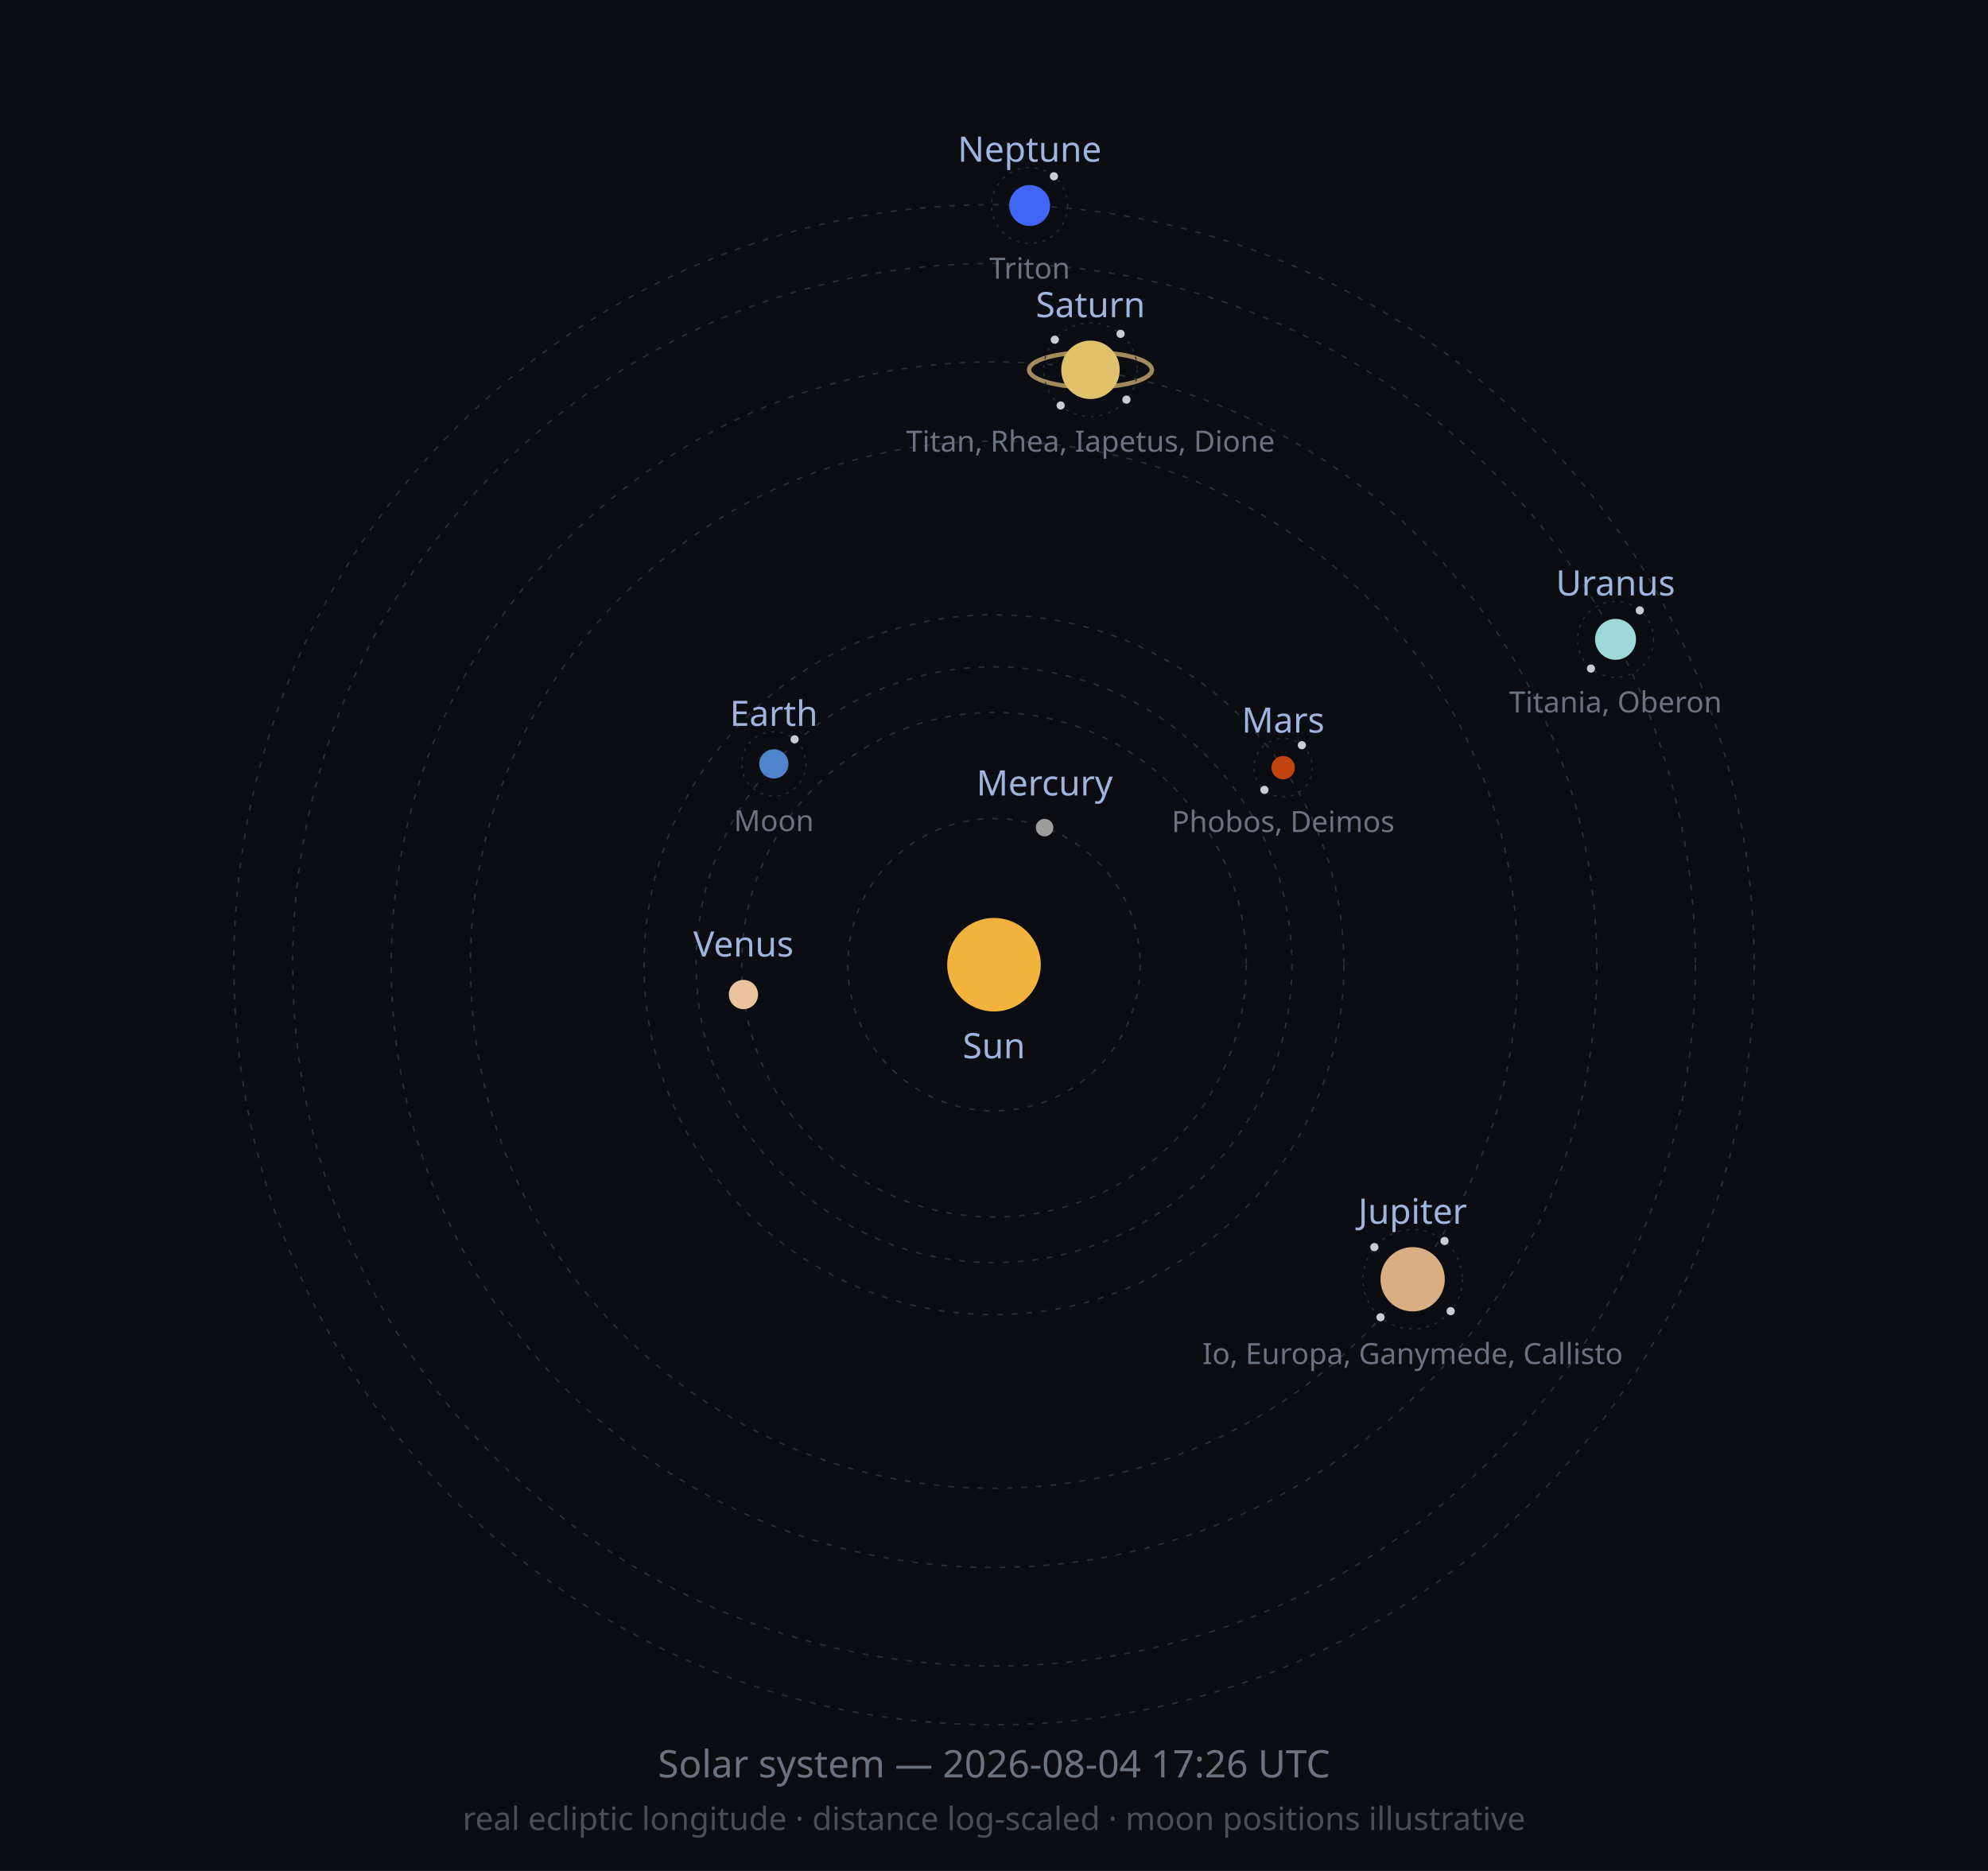
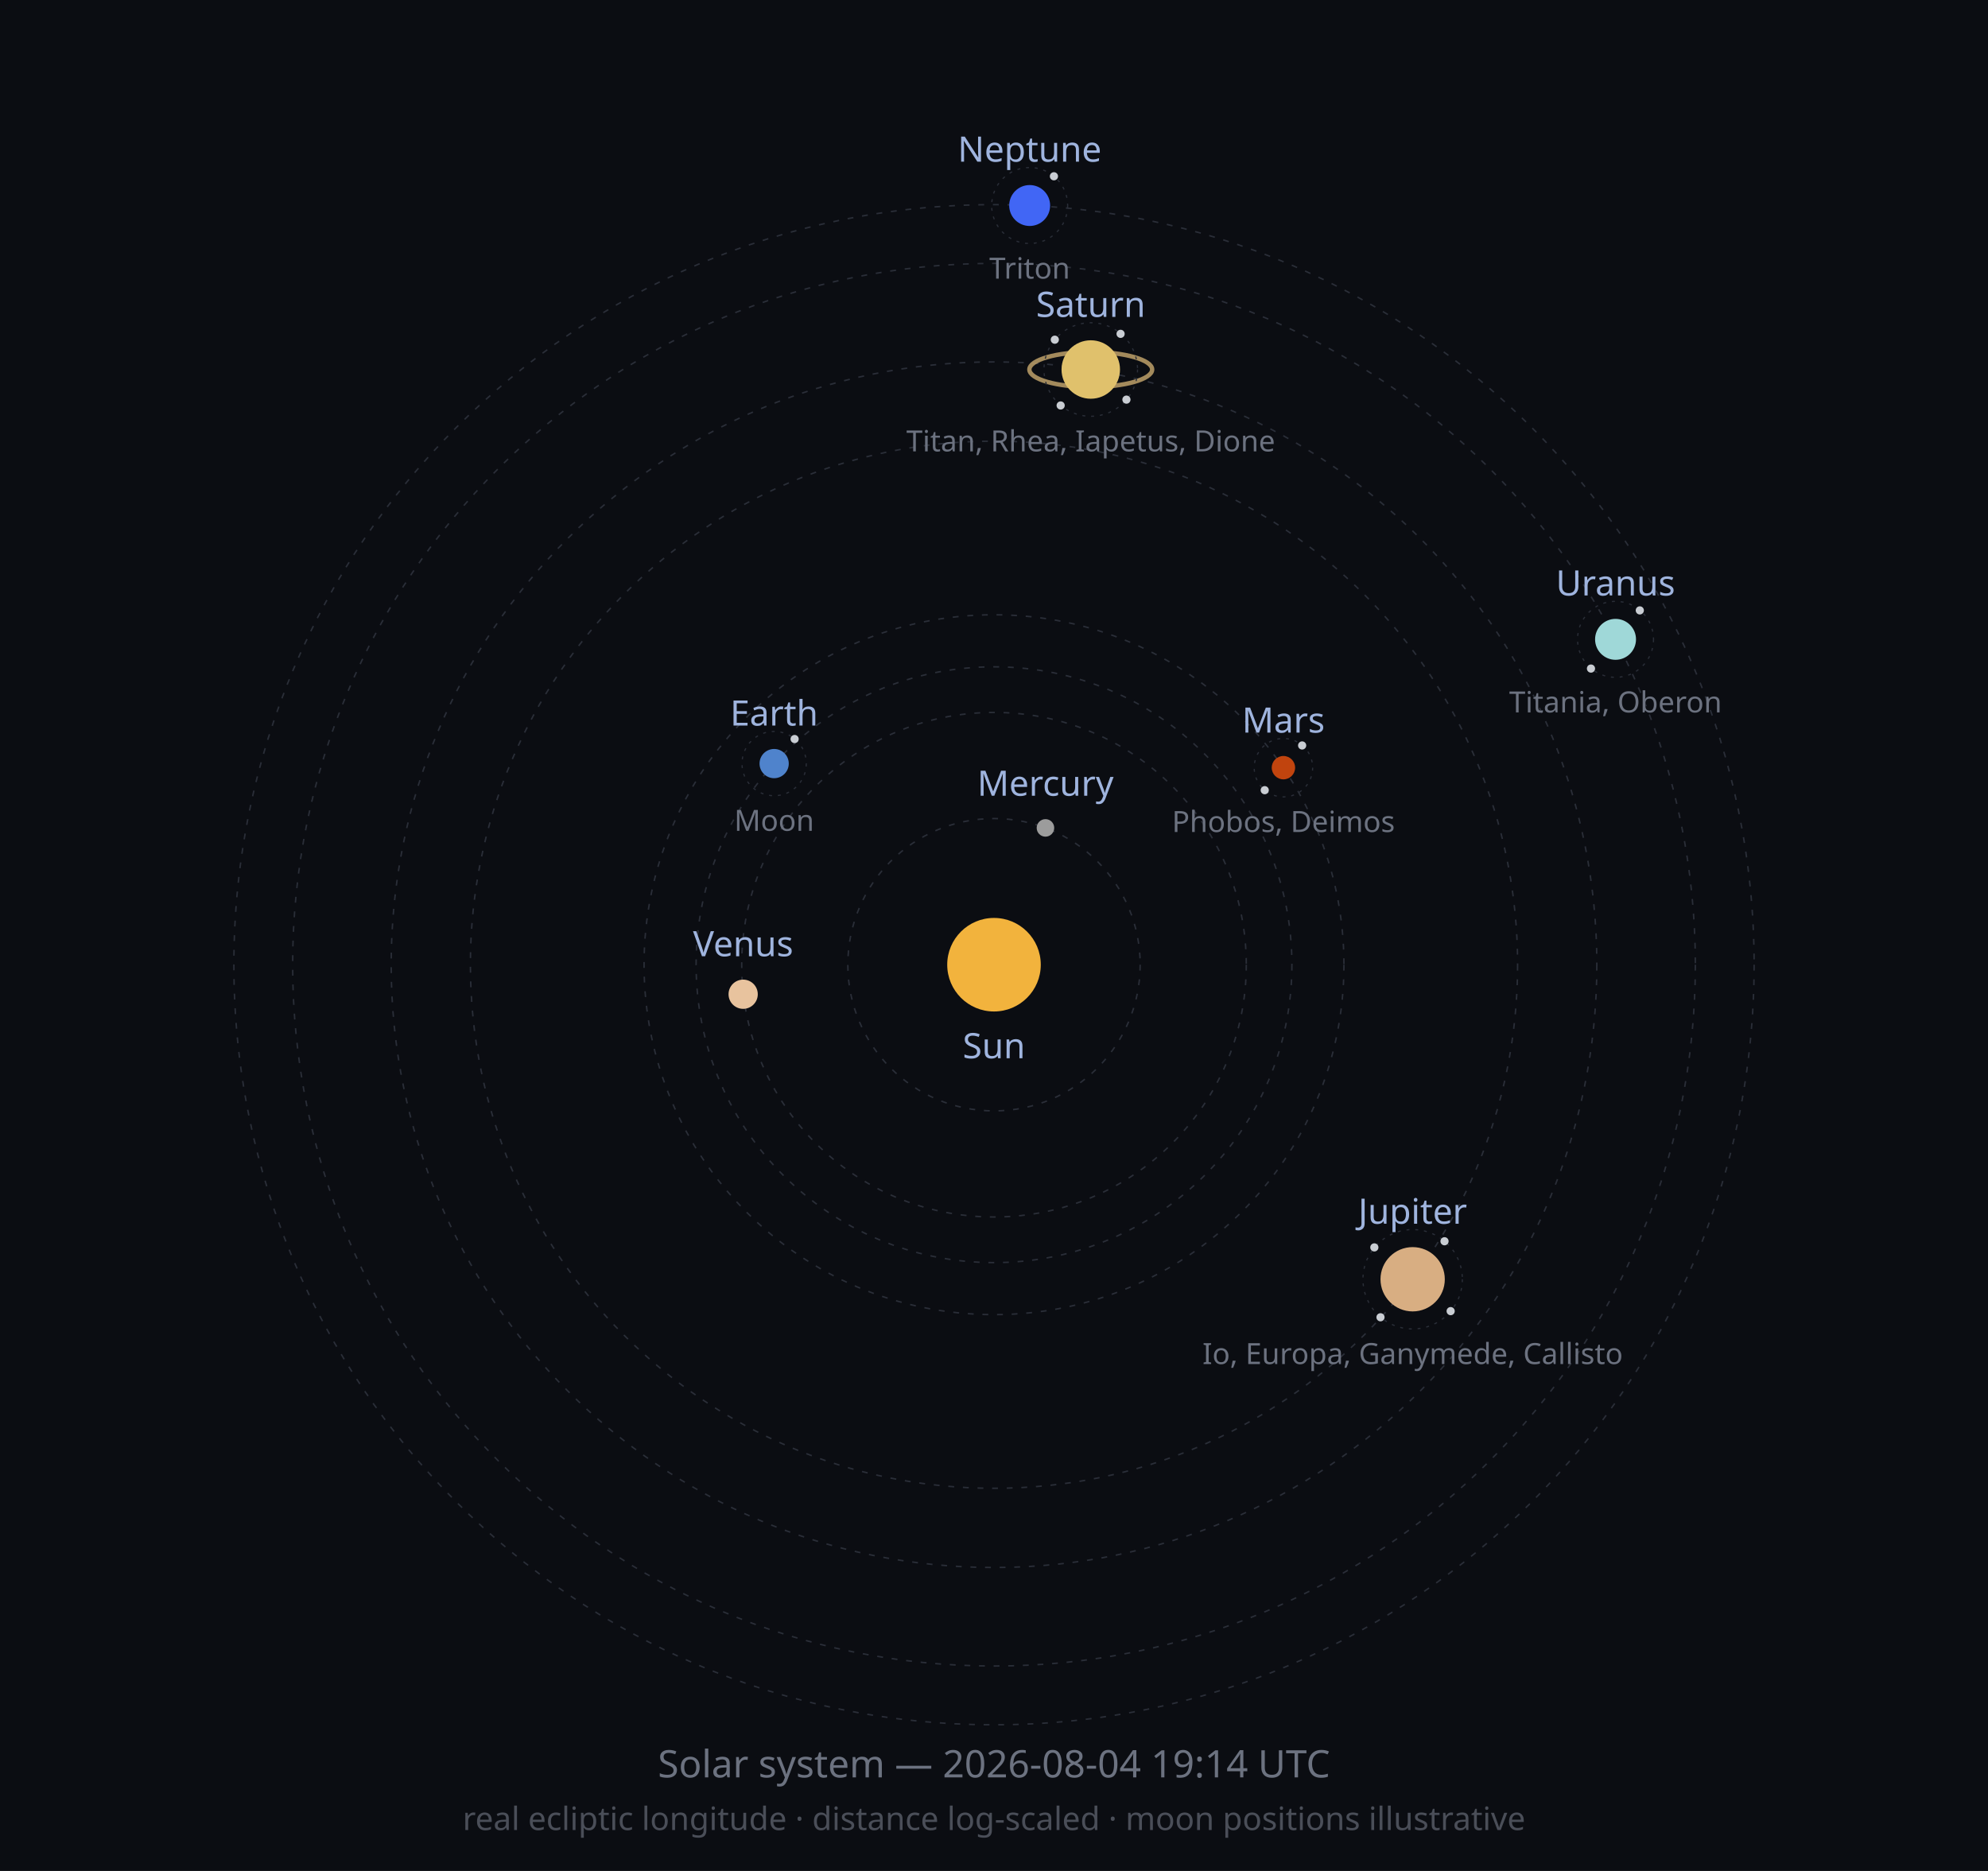
<svg xmlns="http://www.w3.org/2000/svg" width="680" height="640" viewBox="0 0 680 640" role="img">
  <defs>
    <marker id="arrow" viewBox="0 0 10 10" refX="8" refY="5" markerWidth="6" markerHeight="6" orient="auto-start-reverse">
      <path d="M2 1L8 5L2 9" fill="none" stroke="context-stroke" stroke-width="1.5" stroke-linecap="round" stroke-linejoin="round" />
    </marker>
  </defs>
  <style>
  .orbit { fill: none; stroke: #2A2E38; stroke-width: 0.5; stroke-dasharray: 2 3; }
  .moonorbit { fill: none; stroke: #2A2E38; stroke-width: 0.4; stroke-dasharray: 1 2; }
  .lbl { font-family: sans-serif; font-size: 12px; fill: #9FB4DE; }
  .moonlbl { font-family: sans-serif; font-size: 10px; fill: #6C7280; }
</style>
  <rect width="680" height="640" fill="#0B0D12" />
  <circle class="orbit" cx="340" cy="330" r="50.0" />
  <circle class="orbit" cx="340" cy="330" r="86.3" />
  <circle class="orbit" cx="340" cy="330" r="101.9" />
  <circle class="orbit" cx="340" cy="330" r="119.7" />
  <circle class="orbit" cx="340" cy="330" r="179.1" />
  <circle class="orbit" cx="340" cy="330" r="206.2" />
  <circle class="orbit" cx="340" cy="330" r="239.9" />
  <circle class="orbit" cx="340" cy="330" r="260.0" />
  <circle cx="340" cy="330" r="16" fill="#F2B33D" />
  <text class="lbl" x="340" y="362" text-anchor="middle">Sun</text>
-   <circle cx="357.3" cy="283.1" r="3" fill="#9C9C9C" />
-   <text class="lbl" x="357.3" y="272.1" text-anchor="middle">Mercury</text>
-   <circle cx="254.3" cy="340.2" r="5" fill="#E8C39E" />
-   <text class="lbl" x="254.3" y="327.2" text-anchor="middle">Venus</text>
-   <circle cx="264.7" cy="261.3" r="5" fill="#4F83CC" />
-   <circle class="moonorbit" cx="264.7" cy="261.3" r="11" />
-   <circle cx="271.8" cy="252.9" r="1.4" fill="#C9CDD3" />
-   <text class="moonlbl" x="264.7" y="284.3" text-anchor="middle">Moon</text>
-   <text class="lbl" x="264.7" y="248.3" text-anchor="middle">Earth</text>
-   <circle cx="438.9" cy="262.6" r="4" fill="#C1440E" />
-   <circle class="moonorbit" cx="438.9" cy="262.6" r="10" />
-   <circle cx="445.3" cy="254.9" r="1.4" fill="#C9CDD3" />
-   <circle cx="432.5" cy="270.2" r="1.4" fill="#C9CDD3" />
-   <text class="moonlbl" x="438.9" y="284.6" text-anchor="middle">Phobos, Deimos</text>
-   <text class="lbl" x="438.9" y="250.6" text-anchor="middle">Mars</text>
+   <circle cx="357.6" cy="283.2" r="3" fill="#9C9C9C" />
+   <text class="lbl" x="357.6" y="272.2" text-anchor="middle">Mercury</text>
+   <circle cx="254.2" cy="340.1" r="5" fill="#E8C39E" />
+   <text class="lbl" x="254.2" y="327.1" text-anchor="middle">Venus</text>
+   <circle cx="264.8" cy="261.2" r="5" fill="#4F83CC" />
+   <circle class="moonorbit" cx="264.8" cy="261.2" r="11" />
+   <circle cx="271.8" cy="252.8" r="1.4" fill="#C9CDD3" />
+   <text class="moonlbl" x="264.8" y="284.2" text-anchor="middle">Moon</text>
+   <text class="lbl" x="264.8" y="248.2" text-anchor="middle">Earth</text>
+   <circle cx="439.0" cy="262.6" r="4" fill="#C1440E" />
+   <circle class="moonorbit" cx="439.0" cy="262.6" r="10" />
+   <circle cx="445.4" cy="255.0" r="1.4" fill="#C9CDD3" />
+   <circle cx="432.6" cy="270.3" r="1.4" fill="#C9CDD3" />
+   <text class="moonlbl" x="439.0" y="284.6" text-anchor="middle">Phobos, Deimos</text>
+   <text class="lbl" x="439.0" y="250.6" text-anchor="middle">Mars</text>
  <circle cx="483.2" cy="437.6" r="11" fill="#D8AE82" />
  <circle class="moonorbit" cx="483.2" cy="437.6" r="17" />
-   <circle cx="494.1" cy="424.5" r="1.4" fill="#C9CDD3" />
+   <circle cx="494.1" cy="424.6" r="1.4" fill="#C9CDD3" />
  <circle cx="496.2" cy="448.5" r="1.4" fill="#C9CDD3" />
  <circle cx="472.2" cy="450.6" r="1.4" fill="#C9CDD3" />
-   <circle cx="470.1" cy="426.6" r="1.4" fill="#C9CDD3" />
+   <circle cx="470.1" cy="426.7" r="1.4" fill="#C9CDD3" />
  <text class="moonlbl" x="483.2" y="466.6" text-anchor="middle">Io, Europa, Ganymede, Callisto</text>
  <text class="lbl" x="483.2" y="418.6" text-anchor="middle">Jupiter</text>
-   <ellipse cx="373.0" cy="126.5" rx="21.0" ry="6.0" fill="none" stroke="#C9A96E" stroke-width="1.5" opacity="0.8" />
-   <circle cx="373.0" cy="126.5" r="10" fill="#E0C16C" />
-   <circle class="moonorbit" cx="373.0" cy="126.5" r="16" />
+   <ellipse cx="373.1" cy="126.4" rx="21.0" ry="6.0" fill="none" stroke="#C9A96E" stroke-width="1.5" opacity="0.8" />
+   <circle cx="373.1" cy="126.4" r="10" fill="#E0C16C" />
+   <circle class="moonorbit" cx="373.1" cy="126.4" r="16" />
  <circle cx="383.3" cy="114.2" r="1.4" fill="#C9CDD3" />
  <circle cx="385.3" cy="136.7" r="1.4" fill="#C9CDD3" />
  <circle cx="362.8" cy="138.7" r="1.4" fill="#C9CDD3" />
  <circle cx="360.8" cy="116.2" r="1.4" fill="#C9CDD3" />
-   <text class="moonlbl" x="373.0" y="154.5" text-anchor="middle">Titan, Rhea, Iapetus, Dione</text>
-   <text class="lbl" x="373.0" y="108.5" text-anchor="middle">Saturn</text>
+   <text class="moonlbl" x="373.1" y="154.4" text-anchor="middle">Titan, Rhea, Iapetus, Dione</text>
+   <text class="lbl" x="373.1" y="108.4" text-anchor="middle">Saturn</text>
  <circle cx="552.6" cy="218.7" r="7" fill="#9FD8D8" />
  <circle class="moonorbit" cx="552.6" cy="218.7" r="13" />
  <circle cx="560.9" cy="208.8" r="1.4" fill="#C9CDD3" />
  <circle cx="544.2" cy="228.7" r="1.4" fill="#C9CDD3" />
  <text class="moonlbl" x="552.6" y="243.7" text-anchor="middle">Titania, Oberon</text>
  <text class="lbl" x="552.6" y="203.7" text-anchor="middle">Uranus</text>
  <circle cx="352.2" cy="70.3" r="7" fill="#4166F5" />
  <circle class="moonorbit" cx="352.2" cy="70.3" r="13" />
  <circle cx="360.5" cy="60.3" r="1.4" fill="#C9CDD3" />
  <text class="moonlbl" x="352.2" y="95.3" text-anchor="middle">Triton</text>
  <text class="lbl" x="352.2" y="55.3" text-anchor="middle">Neptune</text>
-   <text x="340" y="608" font-size="13" fill="#6C7280" text-anchor="middle" font-family="sans-serif">Solar system — 2026-08-04 17:26 UTC</text>
+   <text x="340" y="608" font-size="13" fill="#6C7280" text-anchor="middle" font-family="sans-serif">Solar system — 2026-08-04 19:14 UTC</text>
  <text x="340" y="626" font-size="11" fill="#4A4E58" text-anchor="middle" font-family="sans-serif">real ecliptic longitude · distance log-scaled · moon positions illustrative</text>
</svg>
